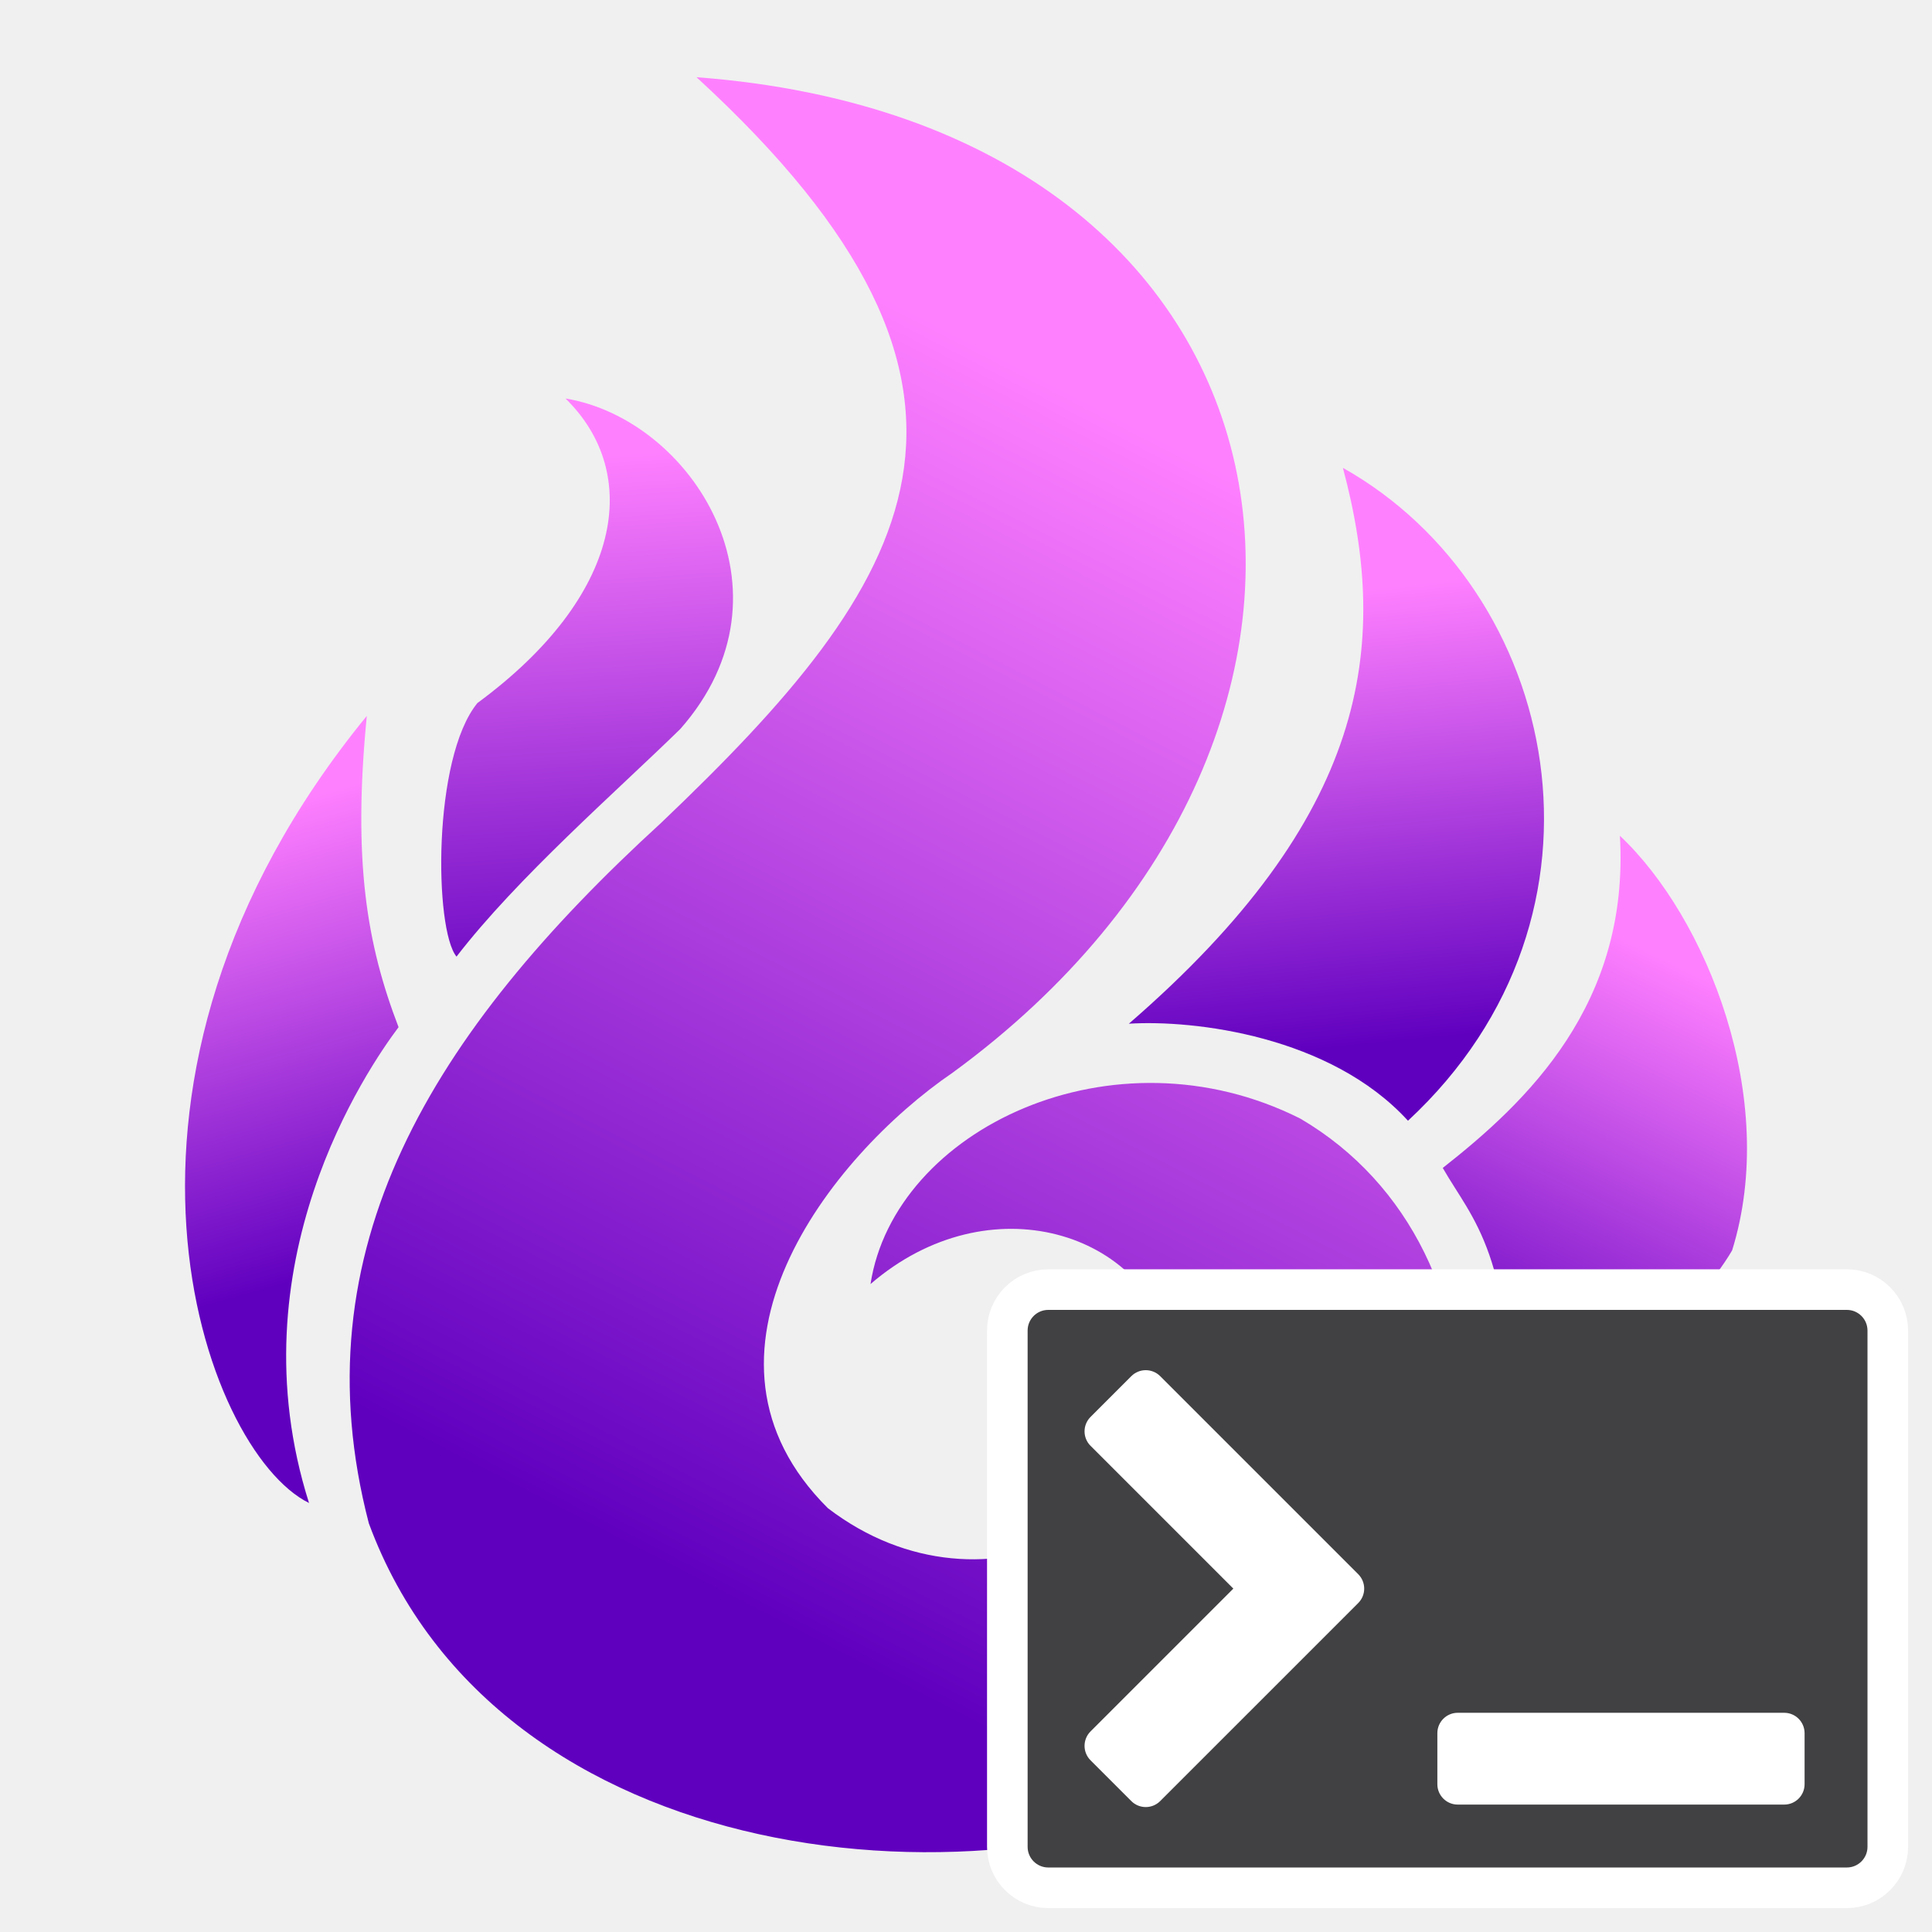
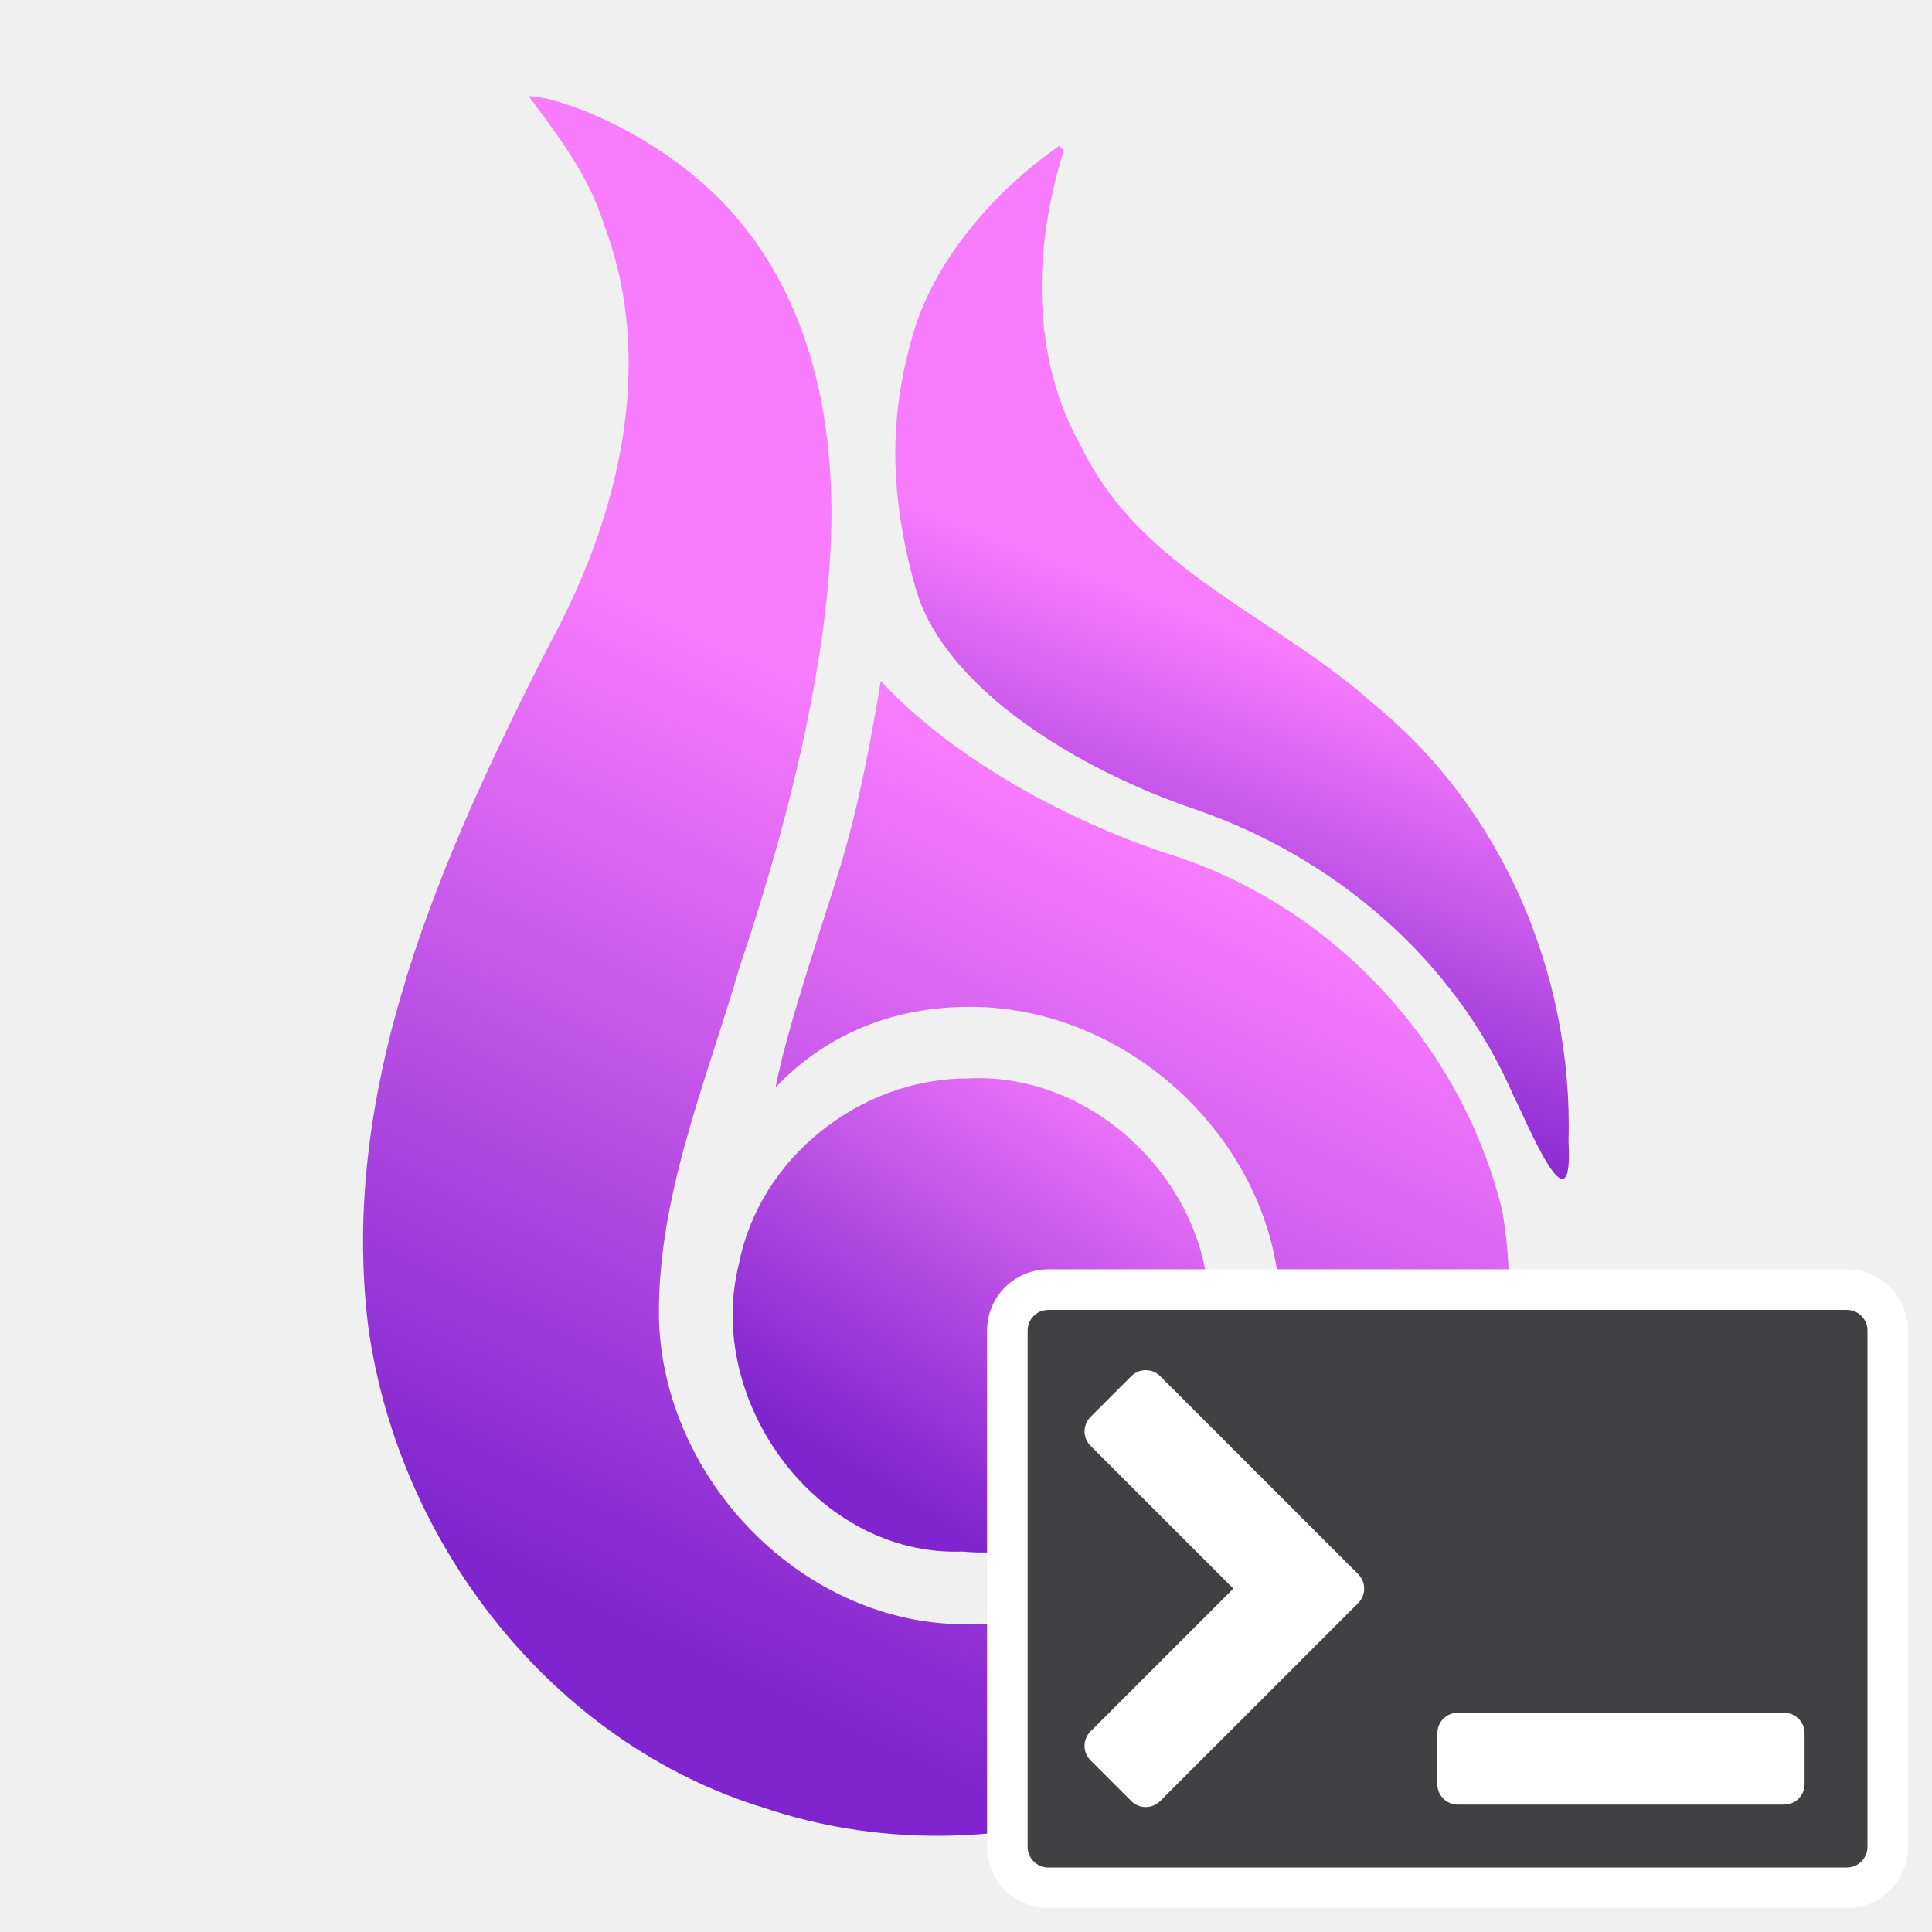
<svg xmlns="http://www.w3.org/2000/svg" xmlns:xlink="http://www.w3.org/1999/xlink" xml:space="preserve" width="1024" height="1024">
  <defs>
-     <linearGradient xlink:href="#a" id="b" x1="345.488" x2="326.393" y1="537.545" y2="278.277" gradientTransform="translate(25.645)" gradientUnits="userSpaceOnUse" />
    <linearGradient id="a">
-       <stop offset="0" stop-color="#6000bf" />
-       <stop offset="1" stop-color="#ff80ff" />
+       <stop offset=".045" stop-color="#7f24ce" />
+       <stop offset="1" stop-color="#f87cfe" />
    </linearGradient>
-     <linearGradient xlink:href="#a" id="c" x1="628.385" x2="605.516" y1="554.552" y2="345.675" gradientTransform="translate(25.645)" gradientUnits="userSpaceOnUse" />
-     <linearGradient xlink:href="#a" id="d" x1="711.173" x2="813.123" y1="702.796" y2="513.799" gradientTransform="translate(25.645)" gradientUnits="userSpaceOnUse" />
-     <linearGradient xlink:href="#a" id="e" x1="263.133" x2="199.507" y1="648.504" y2="445.445" gradientTransform="translate(25.645)" gradientUnits="userSpaceOnUse" />
-     <linearGradient xlink:href="#a" id="f" x1="760.851" x2="818.785" y1="829.706" y2="638.514" gradientTransform="translate(25.645)" gradientUnits="userSpaceOnUse" />
-     <linearGradient xlink:href="#a" id="g" x1="447.231" x2="722.686" y1="825.105" y2="341.161" gradientTransform="translate(25.645)" gradientUnits="userSpaceOnUse" />
+     <linearGradient xlink:href="#a" id="b" x1="635.831" x2="721.822" y1="589.778" y2="368.408" gradientTransform="translate(-25.328 -25.737)scale(1.03628)" gradientUnits="userSpaceOnUse" />
+     <linearGradient xlink:href="#a" id="c" x1="496.519" x2="635.831" y1="813.477" y2="589.778" gradientTransform="translate(-25.328 -25.737)scale(1.03628)" gradientUnits="userSpaceOnUse" />
+     <linearGradient xlink:href="#a" id="d" x1="269.585" x2="488.27" y1="847.204" y2="393.079" gradientTransform="translate(-25.328 -25.737)scale(1.03628)" gradientUnits="userSpaceOnUse" />
  </defs>
-   <g color="#000" paint-order="markers stroke fill">
-     <path fill="url(#b)" d="m 333.041,390.832 c 60.956,-49.645 68.888,-106.282 36.834,-141.001 52.955,9.639 98.778,89.197 48.017,153.006 -26.657,28.88 -68.133,68.803 -93.604,105.416 -9.271,-12.442 -10.125,-91.913 8.753,-117.421 z" style="-inkscape-stroke:none" transform="matrix(1.26737 0 0 1.14468 -169.032 -74.763)" />
-     <path fill="url(#c)" d="m 605.468,539.317 c 99.495,-95.417 109.652,-174.007 89.512,-257.379 90.54,56.344 120.323,206.655 27.218,302.306 -32.452,-39.308 -89.422,-46.801 -116.73,-44.926 z" style="-inkscape-stroke:none" transform="matrix(1.26737 0 0 1.14468 -169.032 -74.763)" />
-     <path fill="url(#d)" d="m 765.397,735.61 c 1.027,-90.005 -16.07,-105.169 -28.652,-129.511 34.981,-30.439 78.22,-75.638 74.074,-153.8 36.265,37.795 66.663,121.656 46.942,191.96 -14.859,28.349 -56.524,68.798 -92.364,91.35 z" style="-inkscape-stroke:none" transform="matrix(1.26737 0 0 1.14468 -169.032 -74.763)" />
-     <path fill="url(#e)" d="m 286.772,396.801 c -5.933,67.162 -0.014,105.765 13.279,144.12 C 286.963,560.259 230.933,650.697 262.607,761.242 218.558,737.233 161.826,566.002 286.772,396.801 Z" style="-inkscape-stroke:none" transform="matrix(1.26737 0 0 1.14468 -169.032 -74.763)" />
-     <path fill="url(#f)" d="m 726.132,846.03 c 17.736,-25.59 32.55,-56.278 36.255,-69.905 25.026,-13.294 46.489,-30.414 75.78,-60.351 6.376,19.042 -68.605,120.855 -112.035,130.255 z" style="-inkscape-stroke:none" transform="matrix(1.26737 0 0 1.14468 -169.032 -74.763)" />
-     <path fill="url(#g)" d="m 287.624,770.662 c -29.781,-126.684 26.211,-227.139 122.275,-324.391 105.332,-111.102 158.665,-199.02 14.749,-345.209 261.967,21.801 302.853,302.608 107.166,460.898 -51.666,39.082 -116.359,131.072 -52.202,201.699 66.221,56.081 152.881,4.625 143.984,-72.616 C 613.313,635.784 547.105,612.403 497.426,659.869 507.381,588.255 598.947,539.692 677.165,583.255 770.053,643.46 769.049,809.072 659.32,888.466 545.235,954.136 341.346,931.823 287.624,770.662 Z" style="-inkscape-stroke:none" transform="matrix(1.26737 0 0 1.14468 -169.032 -74.763)" />
-   </g>
+   <path fill="url(#b)" d="m 561.406,77.322 c -34.755,24.138 -66.55,61.123 -77.751,100.567 -11.201,39.444 -13.626,79.433 1.545,133.558 15.172,54.125 88.045,97.183 148.257,117.495 73.416,25.327 137.083,79.066 168.316,150.939 7.286,14.202 32.339,76.178 29.588,25.145 2.5,-88.033 -34.945,-176.536 -103.863,-232.354 -50.885,-45.69 -122.768,-70.396 -154.211,-135.492 -27.227,-47.76 -25.614,-106.295 -9.437,-157.417 l -1.219,-1.22 z" paint-order="stroke fill markers" style="mix-blend-mode:normal" />
+   <path fill="url(#c)" d="m 512.709,571.608 c 71.209,-3.918 134.842,62.821 127.548,133.776 -2.45,65.695 -63.5,123.452 -130.029,116.976 -77.274,2.835 -137.082,-80.076 -118.505,-152.855 11.04,-56.002 64.314,-97.88 120.983,-97.897 z" paint-order="stroke fill markers" style="mix-blend-mode:normal" />
+   <path fill="url(#d)" d="m 280.211,50.996 c 15.876,21.464 31.445,41.24 39.726,67.501 28.37,74.372 7.785,156.373 -29.135,223.804 -56.55,111.042 -111.432,233.484 -95.612,361.024 15.98,115.215 97.874,220.939 210.59,255.147 113.148,37.77 246.447,0.148 322.31,-92.186 52.051,-60.68 82.366,-144.75 68.103,-224.644 -21.702,-88.837 -90.927,-162.766 -178.483,-189.522 -53.05,-17.726 -113.022,-50.278 -150.9,-91.191 -4.784,29.001 -11.279,64.886 -21.369,98.097 -10.09,33.211 -27.328,82.2 -34.39,117.265 30.721,-32.206 68.885,-42.918 104.222,-42.65 88.706,0.676 166.692,79.298 163.19,167.706 -0.717,86.334 -79.409,163.003 -166.145,159.543 -86.404,0.39 -160.458,-76.089 -163.045,-161.413 -1.183,-64.752 25.134,-126.072 42.88,-187.41 34.358,-101.83 49.095,-185.241 48.522,-243.119 -0.572,-57.878 -15.086,-115.638 -54.55,-158.448 C 348.12,69.272 294.187,50.725 280.211,50.996" paint-order="stroke fill markers" style="mix-blend-mode:normal" />
  <rect width="466.657" height="317.048" x="533.907" y="683.516" fill="#414042" stroke="#fff" stroke-width="21.515" rx="21.706" />
-   <path fill="#fff" d="m 578,751.015 a 10.813,10.813 0 0 0 0,15.292 L 653.694,842.002 578,917.696 a 10.813,10.813 0 0 0 0,15.292 l 21.626,21.627 a 10.813,10.813 0 0 0 15.293,0 L 719.886,849.648 a 10.813,10.813 0 0 0 0,-15.293 L 614.92,729.388 a 10.813,10.813 0 0 0 -15.293,0 z M 772.642,907.81 a 10.813,10.813 0 0 0 -10.814,10.814 v 27.033 a 10.813,10.813 0 0 0 10.814,10.814 h 173.015 a 10.813,10.813 0 0 0 10.814,-10.814 V 918.624 A 10.813,10.813 0 0 0 945.657,907.81 Z" />
+   <path fill="#fff" d="M578 751.015a10.813 10.813 0 0 0 0 15.292l75.694 75.695L578 917.696a10.813 10.813 0 0 0 0 15.292l21.626 21.627a10.813 10.813 0 0 0 15.293 0l104.967-104.967a10.813 10.813 0 0 0 0-15.293L614.92 729.388a10.813 10.813 0 0 0-15.293 0zM772.642 907.81a10.813 10.813 0 0 0-10.814 10.814v27.033a10.813 10.813 0 0 0 10.814 10.814h173.015a10.813 10.813 0 0 0 10.814-10.814v-27.033a10.813 10.813 0 0 0-10.814-10.814z" />
</svg>
